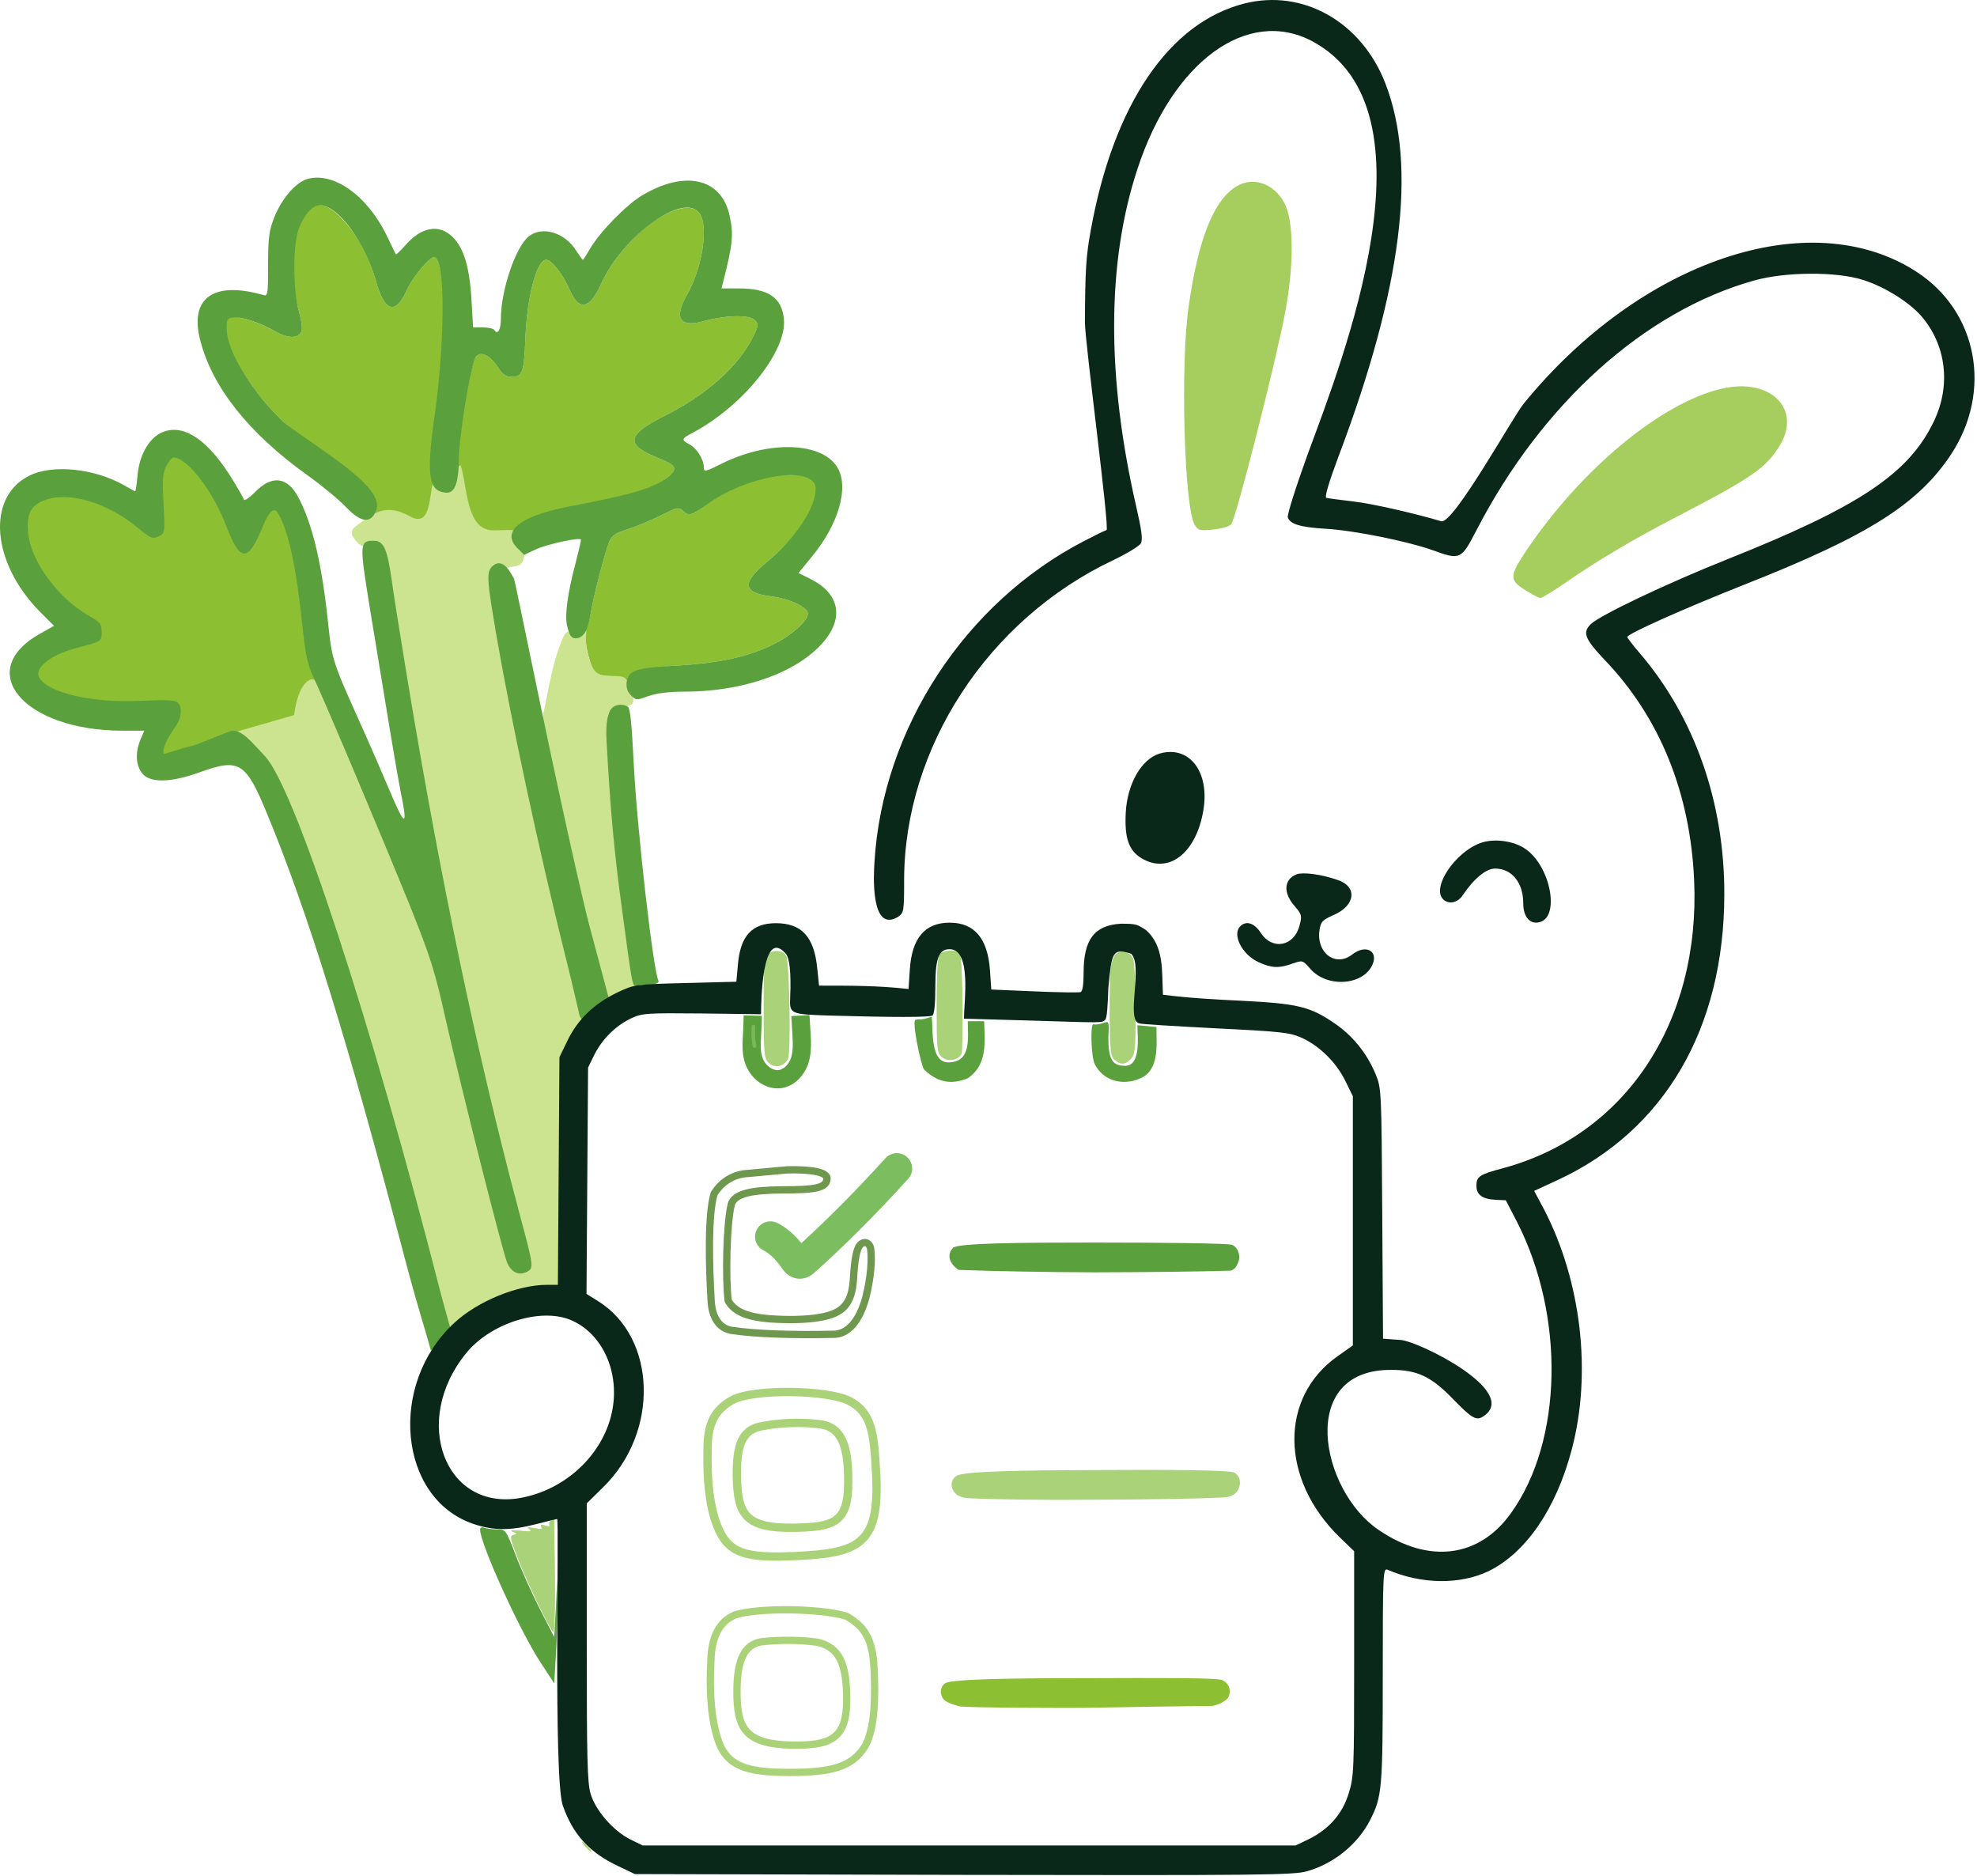
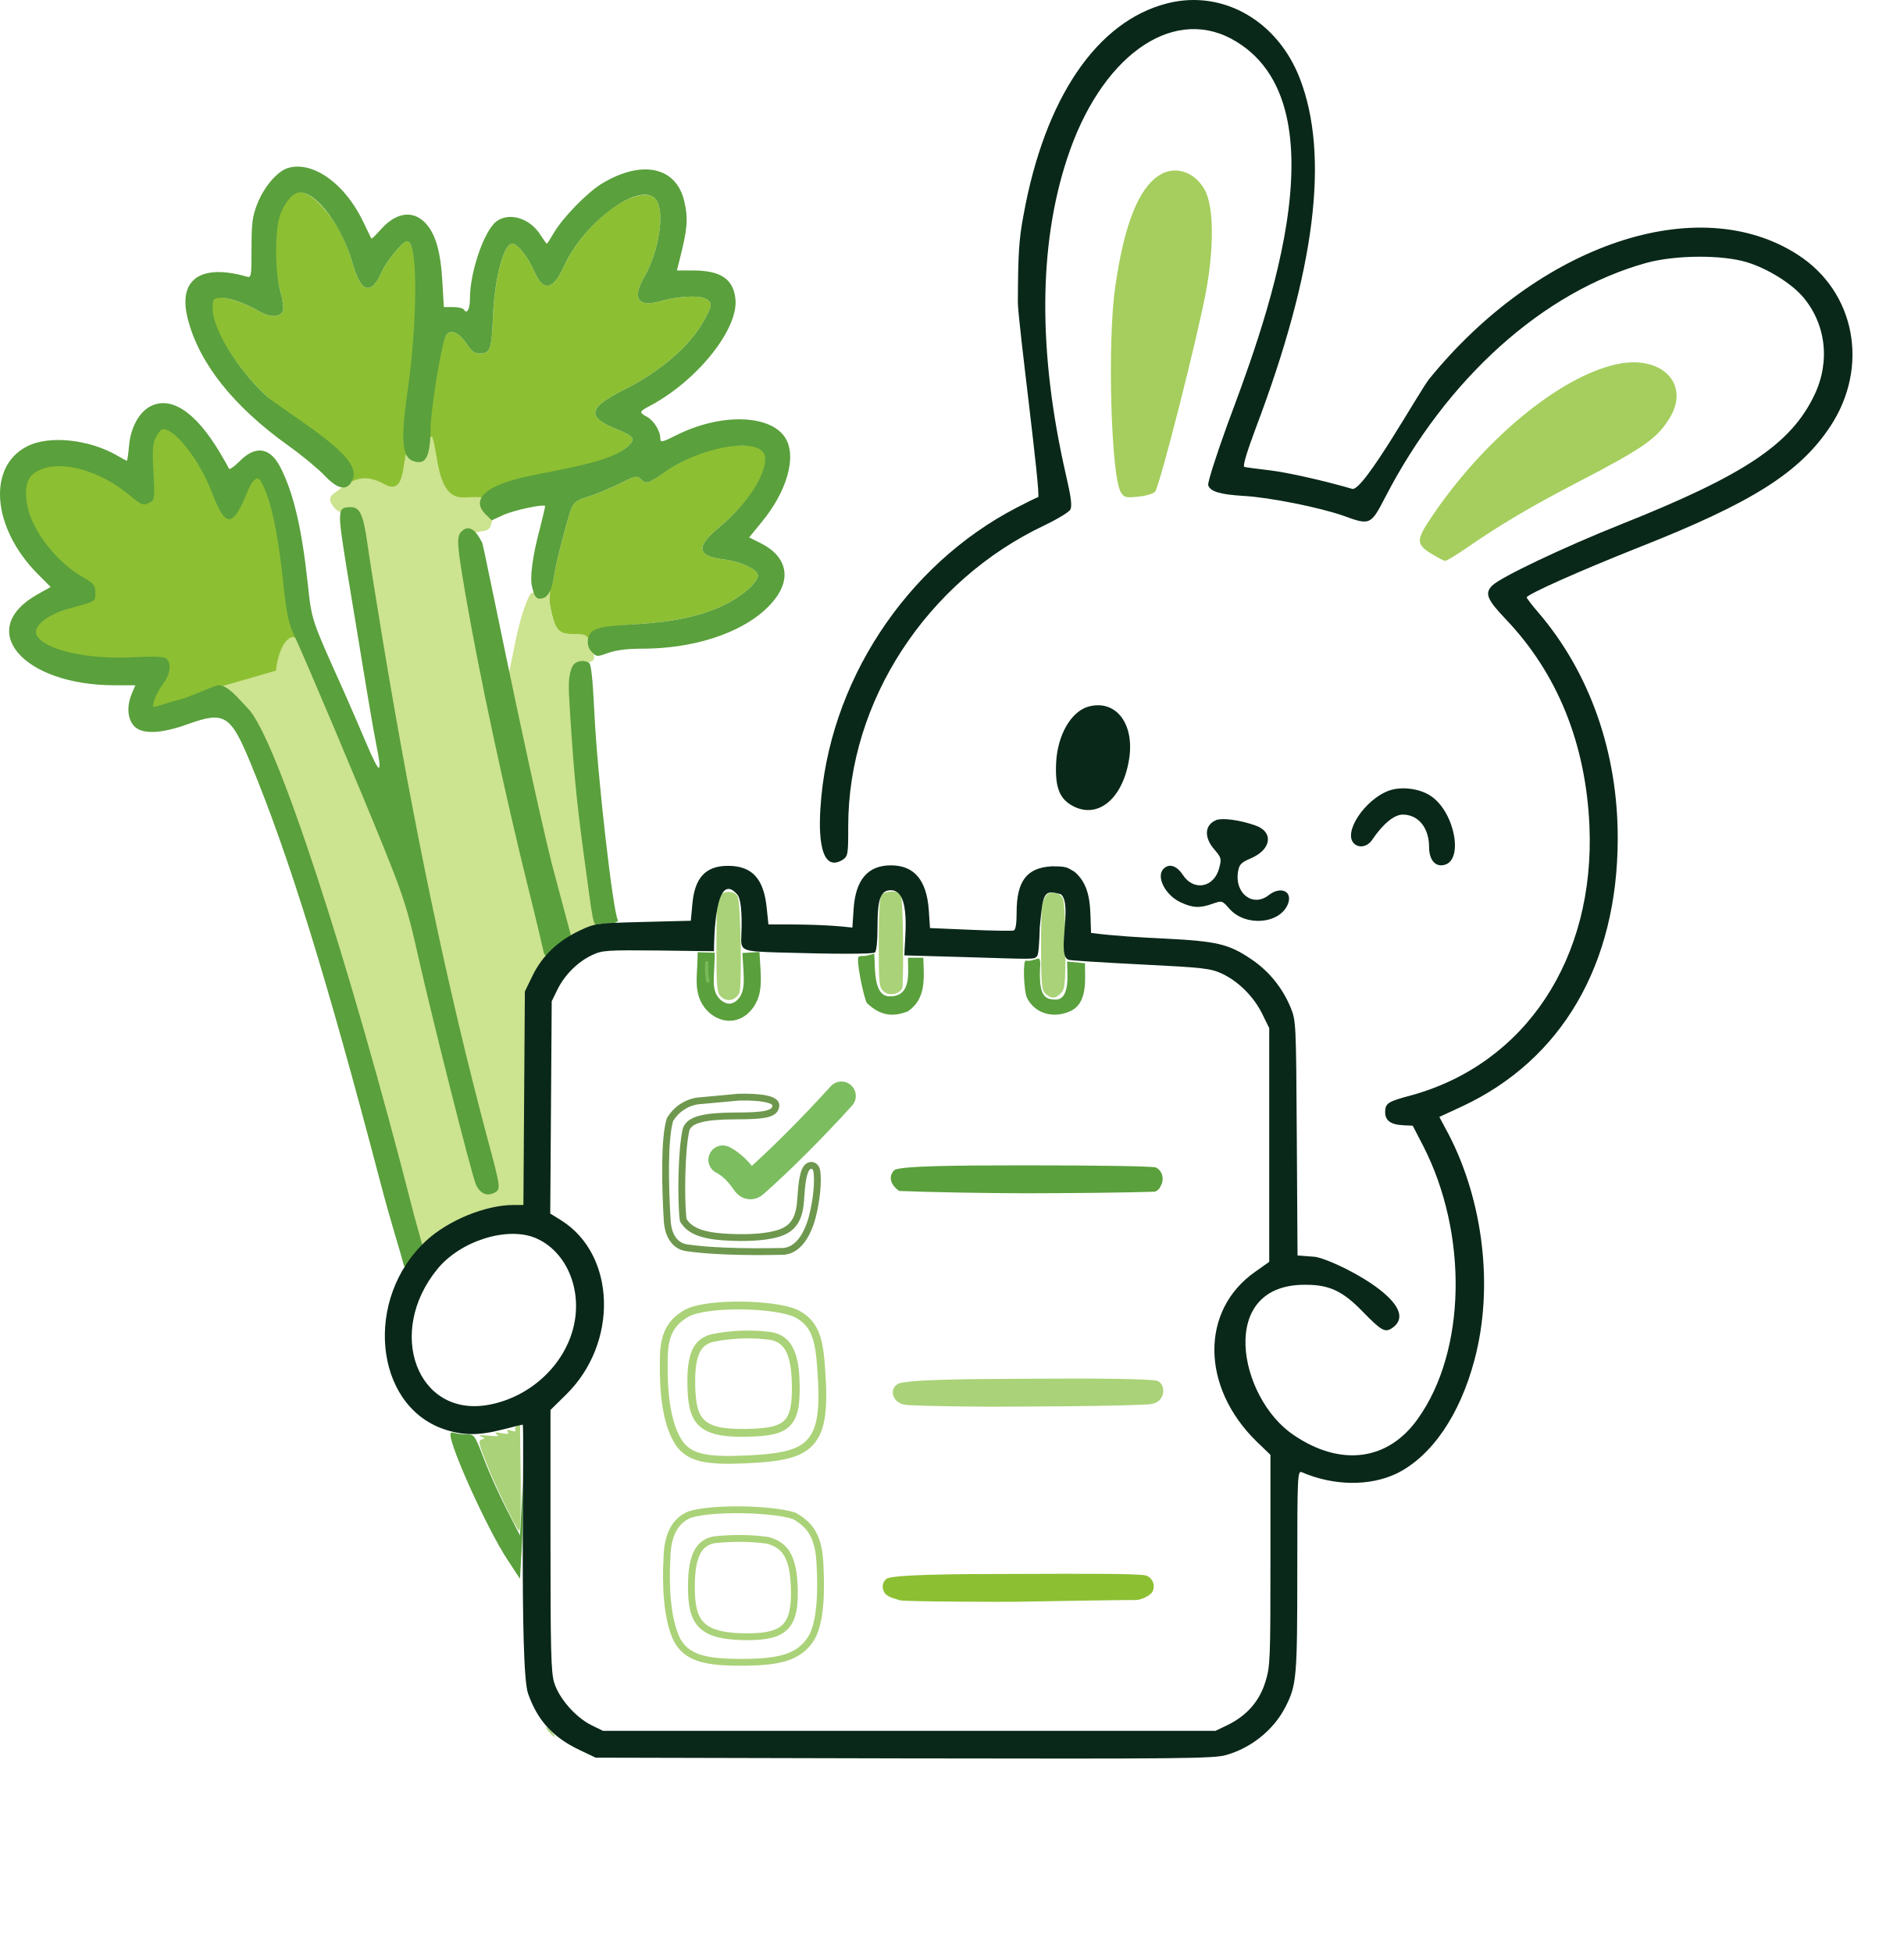
- <svg xmlns="http://www.w3.org/2000/svg" width="760" height="721" viewBox="0 0 760 721" fill="none">
+ <svg xmlns="http://www.w3.org/2000/svg" width="780" height="800" viewBox="0 0 780 800" fill="none">
  <path d="M118.063 80.853C112.363 86.853 111.163 105.953 114.863 119.553C115.863 122.853 116.263 126.353 115.963 127.253C114.863 130.053 110.963 130.253 106.363 127.653C100.063 124.053 92.263 121.453 89.063 121.853C80.463 122.853 92.663 146.853 108.963 162.153C111.263 164.353 117.963 169.553 123.863 173.853C141.063 186.353 144.163 189.553 144.063 194.453C144.063 198.153 144.263 198.453 146.863 198.653C148.363 198.753 151.563 199.553 153.863 200.453C162.663 203.653 162.463 203.753 165.863 194.053C168.063 187.453 168.163 186.353 166.963 184.053C164.863 180.053 165.263 170.953 168.263 153.853C171.663 134.353 171.363 107.153 168.563 100.853C167.663 98.853 167.263 98.853 166.763 98.853C165.063 98.853 158.363 106.953 156.463 111.353C152.063 121.253 147.863 120.053 144.463 107.853C142.263 100.053 138.763 92.853 134.463 87.553C127.563 78.753 122.063 76.553 118.063 80.853Z" fill="#8DBF33" />
  <path d="M255.863 82.353C246.463 87.053 235.763 98.653 230.963 109.353C226.663 118.853 222.663 119.653 219.063 111.553C216.463 105.453 212.063 99.853 209.963 99.853C206.363 99.853 202.663 113.653 201.963 129.953C201.463 143.153 200.863 144.853 196.563 144.853C194.463 144.853 193.163 143.953 191.263 140.953C188.263 136.553 185.063 134.953 183.063 136.953C180.463 139.653 174.063 180.053 176.063 180.853C176.463 181.053 177.563 183.153 177.563 185.753C177.563 191.053 179.863 199.353 182.163 202.353C183.963 204.753 196.963 206.253 198.663 204.253C200.563 201.853 209.363 198.953 220.563 196.853C237.863 193.653 251.363 188.553 257.363 182.853C260.563 179.853 259.863 178.753 252.563 175.853C240.263 170.853 240.963 167.153 255.463 159.853C271.663 151.753 284.163 140.553 289.663 129.153C291.663 124.953 291.663 124.553 290.163 123.053C288.063 120.853 278.863 121.153 270.463 123.453C261.363 126.053 258.963 122.253 263.963 113.553C269.963 103.253 272.463 87.053 268.963 82.053C266.863 79.053 262.263 79.153 255.863 82.353Z" fill="#8DBF33" />
  <path d="M69.063 173.853C57.023 175.156 55.86 191.667 60.063 202.224C56.86 200.167 33.762 185.853 24.063 190.853C-8.977 187.318 19.404 229.755 33.762 238.574C48.563 251.353 5.443 248.345 12.063 259.353C33.762 288.853 55.063 250.353 61.766 290.353C63.617 301.402 130.563 275.853 122.063 261.853C115.634 240.848 117.12 210.076 105.563 191.353C102.953 186.948 97.189 229.552 87.228 202.224C84.222 194.107 80.691 172.595 69.063 173.853Z" fill="#8DBF33" />
  <path d="M292.463 183.953C286.563 185.253 277.963 189.453 271.863 193.753C265.563 198.353 264.963 198.453 262.463 196.253C260.863 194.853 260.163 195.053 253.963 198.153C250.163 200.053 244.463 202.453 241.263 203.453C236.463 204.953 235.163 205.853 234.163 208.353C232.563 212.253 227.963 229.953 227.063 235.853C226.663 238.353 225.863 240.953 225.363 241.653C224.063 243.153 226.063 254.153 228.263 257.553C229.363 259.453 230.463 259.853 234.363 259.853C237.063 259.853 239.663 260.353 240.363 261.053C241.263 261.953 241.563 261.953 241.563 261.053C241.563 258.253 248.063 256.553 261.563 255.753C276.863 254.753 287.863 252.353 297.163 247.753C304.263 244.253 310.563 238.653 310.563 235.853C310.563 233.453 303.663 230.153 296.563 229.253C285.463 227.853 284.963 224.153 294.863 215.953C305.663 206.953 315.563 194.253 315.563 186.853C315.563 182.353 303.063 181.353 292.463 183.953Z" fill="#8DBF33" />
  <path d="M302.686 448.253C307.373 448.152 311.324 448.375 314.131 448.971C315.523 449.266 316.749 449.677 317.655 450.266C318.58 450.868 319.367 451.806 319.315 453.109C319.315 453.116 319.314 453.124 319.314 453.131C319.247 454.343 318.812 455.427 317.872 456.281C316.987 457.084 315.766 457.581 314.321 457.917C311.451 458.585 307.039 458.752 300.727 458.752L300.728 458.753C294.991 458.803 290.562 459.13 287.44 459.934C284.305 460.741 282.907 461.914 282.465 463.331C281.56 467.188 281.015 474.127 280.829 481.265C280.646 488.254 280.812 495.265 281.276 499.503C282.477 501.504 284.417 502.969 287.46 503.988C290.462 504.992 294.459 505.534 299.69 505.721L300.752 505.753L300.761 505.754C303.824 505.853 307.415 505.827 310.855 505.521C314.317 505.213 317.527 504.629 319.883 503.658L319.892 503.655C322.221 502.714 323.781 501.347 324.835 499.399C325.918 497.4 326.523 494.688 326.718 490.98L326.719 490.963C326.919 487.861 327.173 484.932 327.629 482.574C327.858 481.395 328.145 480.31 328.525 479.394C328.898 478.494 329.407 477.639 330.149 477.054L330.176 477.033C331.333 476.166 332.761 475.946 334.006 476.602C335.201 477.232 335.907 478.5 336.101 479.955C336.635 483.693 336.301 490.785 334.173 499.197C334.171 499.206 334.169 499.215 334.167 499.224C331.622 508.486 327.046 513.774 321.23 514.248C321.203 514.251 321.176 514.253 321.149 514.253C303.922 514.654 289.625 514.056 281.004 512.738L280.997 512.736C275.717 511.896 272.55 507.329 272.021 500.766C272.02 500.757 272.02 500.748 272.019 500.739C271.568 493.369 271.241 484.883 271.329 477.225C271.416 469.621 271.912 462.662 273.175 458.45L273.238 458.282C273.262 458.227 273.29 458.174 273.322 458.122C276.556 452.839 281.862 449.89 287.412 449.657L302.587 448.259L302.686 448.253ZM302.786 451.052L287.645 452.448C287.621 452.45 287.595 452.451 287.571 452.452C282.991 452.632 278.568 455.028 275.805 459.433C274.705 463.248 274.215 469.754 274.128 477.257C274.042 484.815 274.364 493.217 274.812 500.54L274.862 501.079C275.447 506.56 278.021 509.423 281.427 509.969C289.799 511.249 303.886 511.851 321.039 511.453C325.006 511.109 329.01 507.4 331.458 498.509C333.53 490.321 333.797 483.614 333.331 480.351C333.33 480.345 333.328 480.34 333.328 480.334C333.218 479.497 332.877 479.172 332.701 479.079C332.573 479.012 332.306 478.942 331.873 479.261C331.665 479.43 331.392 479.788 331.111 480.466C330.831 481.141 330.588 482.024 330.378 483.107C329.959 485.274 329.713 488.046 329.513 491.143C329.307 495.027 328.663 498.21 327.297 500.733C325.902 503.309 323.811 505.092 320.94 506.251L320.939 506.25C318.196 507.378 314.661 507.993 311.103 508.31C307.522 508.628 303.816 508.653 300.68 508.552C294.836 508.401 290.171 507.848 286.572 506.644C282.933 505.426 280.307 503.515 278.695 500.637C278.605 500.476 278.547 500.298 278.526 500.115C278.015 495.718 277.841 488.392 278.029 481.192C278.216 474.014 278.768 466.785 279.754 462.63L279.776 462.548C280.644 459.677 283.297 458.109 286.742 457.222C290.219 456.326 294.941 456.004 300.704 455.953H300.716C307.098 455.953 311.182 455.772 313.686 455.19C314.929 454.901 315.614 454.547 315.989 454.207C316.305 453.92 316.481 453.569 316.516 452.991C316.516 452.982 316.515 452.97 316.495 452.938C316.458 452.881 316.36 452.764 316.127 452.613C315.645 452.299 314.809 451.977 313.55 451.71C311.065 451.183 307.38 450.955 302.786 451.052Z" fill="#6E984E" />
  <path d="M474.963 71.853C466.463 77.253 460.563 92.253 456.963 117.653C453.663 140.053 455.263 195.253 459.263 201.753C460.663 203.953 461.263 204.053 466.363 203.553C469.363 203.253 472.563 202.353 473.263 201.553C475.063 199.753 490.663 138.353 494.163 119.453C497.463 101.453 497.363 84.953 493.763 78.053C489.663 70.353 481.463 67.653 474.963 71.853Z" fill="#A5CE5E" />
  <path d="M662.063 149.353C638.663 154.653 607.563 180.453 586.263 212.353C580.263 221.353 580.263 223.053 586.363 226.853C588.963 228.453 591.563 229.853 592.163 229.853C592.763 229.853 596.563 227.553 600.663 224.753C613.863 215.553 627.663 207.353 646.063 197.853C673.763 183.453 679.163 179.653 684.363 170.953C692.563 156.953 680.463 145.153 662.063 149.353Z" fill="#A5CE5E" />
  <path d="M142.063 209.853C139.87 210.697 137.463 209.477 135.563 206.014C134.892 204.79 135.379 203.295 136.505 202.471C143.354 197.461 147.918 193.04 157.763 198.553C164.746 202.313 164.914 193.433 165.972 187.817C166.03 187.509 166.024 187.188 166.113 186.887C166.957 184.04 177.063 178.853 177.063 178.853C179.693 186.043 178.875 203.853 189.563 203.853C195.263 203.853 199.163 202.953 199.763 205.853C200.032 207.333 200.979 209.535 201.571 210.82C201.88 211.49 201.956 212.247 201.761 212.959L201.122 215.302C200.787 216.531 199.713 217.413 198.452 217.594C194.761 218.124 187.609 219.685 188.563 223.753C201.944 280.846 214.737 338.929 228.204 392.916C228.43 393.823 228.219 394.785 227.632 395.513L227.568 395.593C219.943 405.071 216.255 409.654 216.063 454.353C215.984 472.695 215.419 487.078 215.175 492.507C215.113 493.886 214.111 495.036 212.755 495.295L191.563 499.353L175.542 509.623C173.826 510.723 171.536 509.831 171.022 507.858L170.618 506.307C156.853 453.477 141.138 393.164 129.063 359.353C122.644 334.17 107.252 301.009 103.21 294.506C103.106 294.338 102.994 294.202 102.857 294.06L90.563 281.353L113.063 274.853C113.063 274.853 114.234 262.846 119.563 261.153C128.288 258.382 158.693 347.612 164.063 361.853L184.563 442.853C184.563 442.853 192.063 479.353 201.063 488.853C204.845 492.846 197.063 462.853 197.063 462.853C183.063 403.353 167.063 330.653 153.563 246.353C148.34 213.622 147.967 210.672 146.308 209.005C145.794 208.488 145.043 208.171 144.338 208.358C143.423 208.6 143.786 209.227 142.063 209.853Z" fill="#CCE38F" />
  <path d="M216.463 245.035C214.336 249.759 212.412 256.494 210.487 266.345L208.563 275.895L214.032 301.326C219.299 326.054 229.124 368.072 232.163 378.626L233.682 383.853L237.733 382.044C239.962 381.039 244.259 379.655 244.563 379.353C244.563 379.353 243.177 372.794 242.063 364.853C238.113 337.411 235.302 318.56 234.087 297.853C233.074 278.855 233.063 276.353 234.087 273.884C236.113 270.869 244.311 272.888 243.405 268.853C243.064 267.332 243.382 266.696 242.563 264.853C240.563 260.353 240.728 259.853 235.563 259.853C229.486 259.853 227.503 258.907 225.579 249.558C224.667 245.236 225.974 241.451 225.063 241.853C224.253 242.054 220.818 243.929 219.704 243.326C218.084 242.421 217.577 242.723 216.463 245.035Z" fill="#CCE38F" />
  <path d="M295.063 366.853C293.71 368.198 293.563 372.086 293.563 387.911C293.563 405.287 293.771 406.942 295.54 408.597C297.933 410.769 301.367 410.045 302.928 407.045C304.072 404.977 303.552 370.741 302.303 367.535C301.471 365.363 297.248 364.681 295.063 366.853Z" fill="#AAD278" />
  <path d="M428.263 367.659C427.059 370.361 426.563 369.979 426.563 387.839C426.563 405.699 427.063 406.204 428.763 407.616C430.463 409.029 432.163 409.634 434.563 407.213C436.363 405.396 436.563 403.883 436.563 388.142C436.563 378.758 436.163 369.879 435.563 368.466C434.363 365.338 429.467 364.956 428.263 367.659Z" fill="#AAD278" />
  <path d="M290.498 534.157C294.563 533.621 299.252 533.395 303.92 533.448C308.588 533.5 313.271 533.83 317.327 534.42C321.086 534.966 324.446 535.752 326.752 536.82L327.2 537.037L327.204 537.038C331.895 539.452 334.514 542.927 336.016 547.486C337.477 551.92 337.89 557.42 338.265 563.908C338.565 568.138 338.7 572.644 338.41 576.822C338.121 580.973 337.407 584.939 335.922 588.008L335.92 588.012C333.705 592.56 330.333 595.334 325.353 597.03C320.49 598.687 314.049 599.332 305.616 599.727L305.608 599.727C297.917 600.045 292.047 599.982 287.5 598.983C282.855 597.963 279.519 595.95 276.99 592.404C276.983 592.394 276.976 592.384 276.97 592.374C274.087 588.131 272.396 582.415 271.446 576.321C270.492 570.2 270.263 563.553 270.399 557.339C270.371 552.024 271.101 547.9 272.789 544.577C274.499 541.212 277.11 538.825 280.538 536.851L280.558 536.839C282.897 535.537 286.486 534.685 290.498 534.157ZM303.884 536.647C299.33 536.596 294.797 536.817 290.915 537.328C286.995 537.845 283.92 538.635 282.134 539.623L282.135 539.624C279.089 541.378 276.999 543.357 275.642 546.027C274.269 548.73 273.567 552.298 273.598 557.365C273.598 557.38 273.598 557.394 273.598 557.409C273.464 563.512 273.692 569.957 274.607 575.828C275.525 581.716 277.113 586.885 279.603 590.558C281.598 593.351 284.191 594.98 288.187 595.858C292.285 596.758 297.775 596.849 305.467 596.531L307.023 596.453C314.663 596.051 320.212 595.401 324.321 594.001C328.586 592.548 331.243 590.308 333.043 586.611C334.264 584.083 334.94 580.596 335.217 576.6C335.493 572.629 335.368 568.288 335.074 564.134C335.074 564.127 335.073 564.12 335.072 564.113C334.691 557.53 334.285 552.458 332.977 548.488C331.709 544.64 329.607 541.874 325.74 539.884C323.921 538.957 320.802 538.158 316.867 537.586C312.975 537.021 308.436 536.698 303.884 536.647ZM291.665 546.805C299.196 545.209 307.972 544.904 315.483 545.871L315.924 545.934C318.109 546.277 319.991 547.045 321.567 548.264C323.244 549.563 324.487 551.307 325.394 553.399C327.181 557.521 327.735 563.167 327.672 570.009C327.635 577.629 326.319 582.606 322.369 585.484C320.447 586.884 318.044 587.675 315.219 588.143C312.395 588.611 309.024 588.776 305.086 588.838L305.082 588.838C295.755 588.963 289.753 587.688 286.16 584.042C282.578 580.406 281.814 574.825 281.666 567.721L281.666 567.719C281.538 561.161 282.148 556.4 283.746 553.037C285.415 549.528 288.094 547.672 291.619 546.816L291.665 546.805ZM315.074 549.044C307.921 548.123 299.521 548.416 292.359 549.929C289.642 550.593 287.832 551.897 286.637 554.411C285.369 557.077 284.739 561.215 284.865 567.656C285.015 574.849 285.85 579.167 288.439 581.796C291.018 584.412 295.764 585.763 305.04 585.638C308.951 585.577 312.12 585.414 314.696 584.987C317.27 584.56 319.126 583.888 320.485 582.898C323.096 580.995 324.436 577.475 324.472 569.987L324.472 569.98C324.534 563.209 323.962 558.14 322.458 554.672C321.719 552.968 320.775 551.699 319.608 550.795C318.517 549.951 317.156 549.366 315.425 549.095L315.074 549.044Z" fill="#AAD278" />
  <path d="M211.763 584.553C211.163 584.753 210.863 585.453 211.163 586.053C211.563 586.653 210.963 586.853 209.563 586.353C207.963 585.853 207.563 585.953 208.063 586.853C208.663 587.753 207.963 587.853 205.463 587.353C202.863 586.853 202.363 586.953 203.563 587.853C204.663 588.653 203.863 588.753 200.063 588.353C196.763 588.053 195.763 588.153 197.063 588.753C198.763 589.453 198.863 589.653 197.363 589.953C195.863 590.353 196.063 591.453 199.163 599.253C202.563 608.153 210.963 625.553 212.663 627.353C213.263 627.953 213.463 619.653 213.363 606.053C213.163 593.853 213.063 583.853 213.063 583.953C213.063 583.953 212.463 584.253 211.763 584.553Z" fill="#AAD278" />
  <path d="M304.017 617.378C312.269 617.499 320.678 618.323 325.485 619.804L325.939 619.95L326.068 620C326.11 620.018 326.151 620.039 326.191 620.062C329.845 622.15 332.569 624.569 334.415 627.988C336.245 631.376 337.14 635.615 337.395 641.214C337.646 646.235 337.773 652.053 337.329 657.516C336.887 662.943 335.869 668.197 333.711 671.972C333.702 671.988 333.693 672.005 333.683 672.02C331.002 676.31 327.479 679.012 322.553 680.61C317.706 682.182 311.519 682.678 303.496 682.678C295.97 682.678 290.279 682.181 285.928 680.731C281.492 679.252 278.459 676.785 276.281 672.972C276.268 672.95 276.255 672.927 276.244 672.904C273.878 668.173 272.658 661.969 272.089 655.781C271.521 649.588 271.596 643.286 271.896 638.247C272.102 628.985 275.222 622.292 281.957 619.486L282.053 619.45C286.798 617.868 295.509 617.252 304.017 617.378ZM303.975 620.177C295.516 620.053 287.258 620.683 282.989 622.089C277.753 624.295 274.889 629.596 274.696 638.309C274.695 638.327 274.695 638.344 274.694 638.362C274.397 643.313 274.323 649.49 274.877 655.525C275.432 661.569 276.607 667.348 278.73 671.614C280.549 674.783 283.013 676.808 286.814 678.075C290.713 679.374 296.022 679.878 303.496 679.878C311.472 679.878 317.286 679.374 321.689 677.946C326.005 676.546 328.978 674.254 331.295 670.556C333.128 667.332 334.106 662.598 334.539 657.29C334.969 652.005 334.847 646.326 334.598 641.348L334.597 641.341C334.352 635.941 333.497 632.18 331.952 629.318C330.441 626.521 328.201 624.456 324.92 622.563C320.601 621.162 312.37 620.301 303.975 620.177ZM281.896 650.278C281.896 643.706 282.697 638.938 284.4 635.615C286.157 632.185 288.83 630.383 292.221 629.705C292.259 629.697 292.299 629.692 292.337 629.687C298.998 628.926 306.552 628.876 313.346 629.713L314.694 629.892L314.835 629.92C319.172 631.004 322.29 633.235 324.249 637.152C326.149 640.954 326.896 646.226 326.896 653.278C326.896 660.891 325.387 665.942 321.39 668.892C317.525 671.745 311.685 672.327 303.969 672.177H303.956C295.136 671.925 289.44 670.294 286.043 666.528C282.667 662.784 281.896 657.281 281.896 650.278ZM284.696 650.278C284.696 657.275 285.525 661.772 288.123 664.653C290.702 667.512 295.356 669.131 304.036 669.379C311.813 669.528 316.719 668.86 319.727 666.639C322.605 664.515 324.096 660.665 324.096 653.278C324.096 646.33 323.343 641.602 321.744 638.404C320.211 635.339 317.846 633.573 314.218 632.653C307.392 631.686 299.577 631.684 292.725 632.461C290.139 632.988 288.227 634.286 286.892 636.891C285.495 639.618 284.696 643.85 284.696 650.278Z" fill="#AAD278" />
  <path d="M225.063 709.853C226.063 710.953 227.063 711.853 227.363 711.853C227.663 711.853 227.063 710.953 226.063 709.853C225.063 708.753 224.063 707.853 223.763 707.853C223.463 707.853 224.063 708.753 225.063 709.853Z" fill="#AAD278" />
  <path d="M117.963 68.853C113.563 70.253 108.263 76.453 105.463 83.453C103.463 88.553 103.063 91.153 103.063 101.653C103.063 113.453 102.963 113.953 101.063 113.353C82.063 107.953 72.763 114.553 76.963 130.753C81.563 148.853 95.663 166.553 118.163 182.653C123.663 186.553 130.263 192.053 132.963 194.853C138.063 200.253 141.663 201.253 143.863 197.753C146.763 193.153 144.563 187.753 128.063 175.853C121.663 171.153 111.263 164.353 108.963 162.153C97.263 151.153 87.463 135.353 87.163 126.953C87.063 122.653 87.263 122.353 89.863 122.053C93.063 121.653 100.063 124.053 106.363 127.653C110.963 130.253 114.863 130.053 115.963 127.253C116.263 126.353 115.863 122.853 114.863 119.553C112.563 111.053 112.563 93.953 114.863 87.853C116.963 82.453 120.163 78.853 122.963 78.853C129.863 78.853 140.263 92.953 144.463 107.853C147.863 120.053 152.063 121.253 156.463 111.353C158.363 106.953 165.063 98.853 166.763 98.853C171.863 98.853 170.563 135.853 167.063 159.853C163.563 183.853 165.263 188.653 171.063 189.353C174.963 189.853 176.463 185.853 176.463 173.753C177.663 159.653 181.463 138.653 183.063 136.953C185.063 134.953 188.263 136.553 191.263 140.953C193.163 143.953 194.463 144.853 196.563 144.853C200.863 144.853 201.463 143.153 201.963 129.953C202.663 113.653 206.363 99.853 209.963 99.853C212.063 99.853 216.463 105.453 219.063 111.553C222.663 119.653 226.663 118.853 230.963 109.353C239.463 90.453 263.063 73.553 268.963 82.053C272.463 87.053 269.963 103.253 263.963 113.553C258.963 122.253 261.363 126.053 270.463 123.453C278.863 121.153 288.063 120.853 290.163 123.053C291.663 124.553 291.663 124.953 289.663 129.153C284.163 140.553 271.663 151.753 255.463 159.853C240.963 167.153 240.263 170.853 252.563 175.853C259.863 178.753 260.563 179.853 257.363 182.853C251.263 188.553 236.663 191.153 217.963 194.853C197.463 198.953 193.463 205.153 198.763 210.553L201.463 213.253L206.263 211.053C210.363 209.153 222.463 206.553 223.363 207.353C223.463 207.453 222.463 211.753 221.163 216.853C218.263 227.553 217.063 236.653 217.963 240.253C218.463 242.253 218.963 245.353 221.163 245.353C224.763 245.353 226.163 241.453 227.063 235.853C227.963 229.953 232.563 212.253 234.163 208.353C235.163 205.853 236.463 204.953 241.263 203.453C244.463 202.453 250.163 200.053 253.963 198.153C260.163 195.053 260.863 194.853 262.463 196.253C264.963 198.553 265.463 198.353 272.463 193.453C288.463 182.153 313.563 178.753 313.563 187.853C313.563 195.253 305.763 206.953 294.863 215.953C284.963 224.153 285.463 227.853 296.563 229.253C303.663 230.153 310.563 233.453 310.563 235.853C310.563 238.653 304.263 244.253 297.163 247.753C287.863 252.353 276.863 254.753 261.563 255.753C246.563 256.653 242.163 257.053 241.063 261.353C240.563 263.253 240.863 265.653 242.463 267.153C244.463 269.253 244.663 269.253 249.263 267.553C252.463 266.453 257.063 265.853 263.063 265.853C287.863 265.853 309.863 257.153 318.663 243.953C324.063 235.653 321.563 227.653 311.963 222.753L306.963 220.253L311.863 214.253C322.363 201.653 326.463 187.453 321.963 179.753C316.163 169.853 295.563 169.153 277.363 178.253C271.163 181.353 270.563 181.453 270.563 179.653C270.563 176.653 267.963 172.453 265.163 170.853C261.763 169.053 261.863 168.653 266.263 166.353C285.563 156.153 302.463 135.053 301.363 122.753C300.563 114.353 295.363 110.853 283.963 110.853H277.363L278.063 108.053C281.663 94.053 282.063 90.053 280.463 82.853C277.363 68.453 263.263 65.253 246.763 75.153C240.763 78.753 230.663 89.053 226.863 95.553C225.463 97.953 224.263 99.853 224.063 99.853C223.863 99.853 222.763 98.253 221.563 96.453C217.263 89.353 208.463 86.753 203.263 90.853C198.263 94.853 192.563 111.553 192.563 122.253C192.563 126.653 191.363 128.953 190.063 126.853C189.763 126.353 187.763 125.853 185.663 125.853H181.863L181.263 115.553C180.563 102.853 178.363 95.453 174.063 91.153C168.863 85.953 161.963 87.153 155.763 94.353C153.963 96.353 152.363 97.953 152.163 97.753C152.063 97.553 150.463 94.353 148.663 90.553C141.163 75.053 128.063 65.853 117.963 68.853Z" fill="#5AA03C" />
  <path d="M61.563 166.553C56.963 168.953 53.463 175.353 52.863 182.853C52.563 186.153 52.163 188.853 51.963 188.853C51.863 188.853 50.163 187.953 48.263 186.853C36.763 180.053 20.063 178.253 11.063 182.953C-5.237 191.253 -3.237 216.153 15.163 234.953L20.763 240.553L15.263 243.653C-10.237 258.053 9.363 280.853 47.063 280.853H55.463L53.963 284.353C51.963 289.253 52.163 294.153 54.663 297.253C57.663 301.053 65.663 300.853 76.763 296.853C91.963 291.353 94.463 292.853 102.663 312.753C118.563 351.253 133.763 400.453 155.663 483.853C160.663 502.853 163.202 510.042 165.563 518.853C165.697 519.353 166.425 518.496 166.563 518.353C168.183 516.671 170.063 513.353 170.063 513.353L173.063 510.353L169.563 497.653C142.763 392.653 113.163 302.353 101.763 290.553C97.363 285.953 93.463 280.853 89.563 280.853C88.063 280.853 80.263 284.553 74.363 286.553C68.563 287.853 63.363 290.053 62.963 289.653C62.063 288.653 64.163 283.853 67.163 279.753C69.863 276.053 70.263 271.653 68.163 269.953C67.163 269.053 63.163 268.953 54.363 269.353C35.963 270.353 18.663 266.453 15.163 260.553C12.963 257.053 19.163 251.853 28.463 249.353C39.463 246.353 39.063 246.653 39.063 242.853C39.063 239.853 38.563 239.153 33.463 236.253C22.063 229.553 11.963 215.653 10.863 205.253C10.063 197.753 11.663 194.353 17.163 192.253C26.363 188.753 41.263 193.153 52.963 202.853C58.163 207.153 58.763 207.353 61.563 205.853C63.363 204.853 63.463 203.953 62.863 193.553C62.363 184.153 62.563 181.753 63.963 179.053C64.863 177.353 66.063 175.853 66.763 175.853C71.863 175.853 81.663 188.453 86.763 201.653C92.363 216.353 95.263 216.453 101.163 202.053C103.263 196.753 105.363 194.853 106.663 196.953C110.663 203.153 113.763 217.153 116.063 238.853C117.463 251.853 118.163 255.353 120.663 260.653C125.263 270.453 147.263 322.653 157.463 347.853C165.563 368.053 167.063 372.753 171.563 392.853C177.763 420.153 193.063 480.653 194.963 485.353C196.563 489.053 199.463 490.453 202.563 488.853C205.263 487.353 205.263 487.153 199.563 465.953C183.363 405.153 169.463 338.753 156.663 261.353C153.963 244.853 151.163 227.553 150.563 222.853C148.863 210.953 147.463 207.853 143.763 207.853C138.163 207.853 138.163 208.753 142.063 233.053C149.463 278.253 152.663 297.553 154.063 304.553C156.863 318.253 155.763 318.053 149.763 303.853C147.563 298.653 143.463 289.153 140.663 282.853C127.463 253.453 127.763 254.553 126.063 238.853C123.663 216.553 120.263 202.053 114.963 191.653C110.763 183.353 104.763 182.353 98.263 188.953C95.963 191.253 93.963 192.653 93.763 192.053C93.663 191.553 91.863 188.453 89.963 185.253C80.063 168.753 70.063 162.153 61.563 166.553Z" fill="#5AA03C" />
  <path d="M189.063 217.853C186.863 220.053 187.406 224.066 190.806 244.066C196.506 277.166 207.106 326.366 216.806 365.366C220.106 378.466 222.563 389.353 222.563 389.353C222.563 389.353 223.027 392.765 225.063 391.853C227.686 390.678 234.063 383.853 234.063 383.853L226.063 353.853C214.663 307.053 198.063 222.853 197.563 222.353C197.063 221.853 193.663 213.253 189.063 217.853Z" fill="#5AA03C" />
  <path d="M235.863 271.653C233.663 273.053 232.763 277.353 233.163 284.853C234.663 311.553 236.063 327.353 239.163 349.853C243.063 378.653 242.963 379.653 245.063 378.853C245.863 378.553 248.163 378.453 250.063 378.453C252.063 378.453 253.463 377.553 253.163 377.053C251.163 373.753 244.763 317.753 243.563 292.453C242.863 278.353 242.263 272.253 241.363 271.653C239.763 270.653 237.463 270.653 235.863 271.653Z" fill="#5AA03C" />
  <path d="M311.392 393.65C311.601 397.248 312.119 402.312 311.339 406.444L311.34 406.445C310.108 413.134 304.756 418.827 298.099 418.324C298.092 418.323 298.084 418.323 298.077 418.322C292.418 417.857 287.167 413.229 285.857 406.526L285.855 406.527C285.423 404.458 285.413 402.116 285.485 399.998C285.522 398.913 285.585 397.81 285.643 396.766C285.702 395.706 285.756 394.705 285.783 393.755L285.881 390.256L292.879 390.454L292.78 393.952C292.75 395.012 292.691 396.104 292.632 397.154C292.573 398.22 292.515 399.243 292.481 400.237C292.42 402.021 292.449 403.49 292.624 404.628L292.708 405.095L292.718 405.152C293.469 409.063 296.364 411.149 298.633 411.343C300.603 411.487 303.646 409.57 304.456 405.176C304.457 405.17 304.458 405.164 304.46 405.158C305.036 402.119 304.649 398.279 304.404 394.056L304.201 390.562L311.189 390.156L311.392 393.65Z" fill="#5AA03C" />
  <path d="M289.617 393.874C290.004 393.886 290.307 394.209 290.294 394.596C290.179 398.204 290.297 400.002 290.741 401.893C290.829 402.27 290.595 402.646 290.219 402.734C289.843 402.823 289.465 402.589 289.377 402.213C288.892 400.144 288.778 398.202 288.895 394.551C288.907 394.164 289.231 393.862 289.617 393.874Z" fill="#78B957" />
  <path d="M420.397 393.704C422.594 394.148 425.21 392.55 425.733 392.905C426.254 393.259 426.255 395.021 426.255 395.036C425.418 407.91 427.855 409.661 432.563 409.661C438.752 409.661 437.24 398.319 437.24 394.059L444.563 394.769C444.563 401.473 445.797 411.261 438.391 414.48C431.382 417.588 423.954 415.279 420.816 408.975C419.456 406.134 419.038 393.086 420.397 393.704Z" fill="#5AA03C" />
  <path d="M361.349 366.401C360.491 367.196 360.063 373.055 360.063 386.065C360.063 403.346 360.17 404.736 362.206 406.425C364.777 408.609 369.599 407.12 369.813 404.24C370.349 394.507 369.994 367.494 369.03 366.401C367.637 364.812 363.396 365.209 361.349 366.401Z" fill="#AAD278" />
  <path d="M355.218 391.636C353.559 392.027 353.338 391.538 351.901 392.027C350.463 392.516 354.002 409.33 355.218 411.091C360.74 416.391 366.017 416.873 372.041 414.464C379.664 409.2 378.576 400.695 378.327 392.516H372.041C372.041 398.983 373.518 408.353 364.563 408.353C357.576 408.353 358.717 395.987 358.203 390.853L355.218 391.636Z" fill="#5AA03C" />
  <path d="M340.391 445.186C342.58 442.772 346.311 442.59 348.725 444.778C351.139 446.966 351.323 450.698 349.135 453.112C336.417 467.142 323.563 479.9 312.972 489.268L312.97 489.266C311.613 490.488 309.212 491.969 306.1 491.385C303.234 490.848 301.504 488.853 300.588 487.472C297.9 483.578 295.408 481.569 293.524 480.627C290.61 479.169 289.428 475.625 290.886 472.711C292.343 469.796 295.887 468.615 298.802 470.072C302.054 471.698 305.172 474.283 308.07 477.81C317.703 469.061 329.075 457.671 340.391 445.186Z" fill="#7CBD60" />
  <path d="M366.407 479.603C364.707 481.303 364.507 483.503 365.907 485.603C366.607 486.603 367.407 487.403 368.507 488.103C380.807 488.603 402.807 489.003 420.807 489.053C439.307 489.003 461.107 488.803 473.107 488.403C474.507 488.003 475.307 486.903 475.707 485.803C477.107 483.403 476.307 479.803 473.707 478.503C472.507 477.903 448.307 477.603 420.107 477.603C392.107 477.603 368.407 477.803 366.407 479.603Z" fill="#5AA03C" />
  <path d="M184.563 587.953C184.563 593.353 199.863 626.953 207.763 638.953L213.063 647.053L213.663 636.653C214.063 631.053 214.263 622.053 214.263 616.853L214.163 607.353L213.663 618.353L213.063 629.253L207.463 618.353C204.363 612.253 200.163 602.953 198.163 597.553C194.463 587.953 194.363 587.853 191.063 587.853C189.263 587.853 187.063 587.553 186.163 587.253C185.163 586.853 184.563 587.153 184.563 587.953Z" fill="#5AA03C" />
  <path d="M478.363 1.353C449.463 8.653 428.063 40.153 419.363 88.253C417.463 98.353 417.163 104.153 417.063 123.853C417.063 131.511 426.662 203.281 425.363 203.753C424.663 203.953 420.763 205.853 416.763 207.953C371.063 231.553 339.263 280.053 336.163 331.353C335.871 335.699 334.49 358.76 345.163 352.453C347.463 350.853 347.563 350.453 347.563 338.453C347.563 287.453 379.763 238.053 428.063 215.253C433.263 212.753 438.063 209.853 438.563 208.853C439.363 207.353 438.863 203.653 436.663 194.153C425.363 144.653 425.463 100.653 437.263 64.953C450.763 23.653 479.563 2.653 504.463 15.853C553.915 42.334 516.079 138.361 502.863 174.153C498.163 187.153 494.763 197.853 495.063 198.853C495.863 201.453 499.863 202.653 509.663 203.253C520.363 203.853 541.063 208.053 550.363 211.353C561.363 215.353 561.663 215.253 567.563 203.853C592.763 155.053 632.363 119.453 674.563 107.753C686.563 104.453 705.863 104.353 716.063 107.553C724.363 110.153 733.663 115.953 738.463 121.353C748.163 132.453 750.063 148.053 743.463 161.853C733.863 182.053 714.763 194.753 664.063 214.953C640.963 224.153 614.863 236.553 611.463 239.953C608.263 243.153 609.263 245.653 616.963 253.753C638.163 275.953 649.763 304.753 651.263 338.353C653.663 392.853 624.963 436.153 578.063 448.953C568.663 451.453 567.563 452.153 567.563 455.853C567.563 461.735 574.56 461.06 578.863 461.353L583.163 469.653C601.663 505.853 600.763 553.753 580.963 581.453C568.763 598.753 549.263 601.253 529.963 588.053C507.489 572.868 498.426 526.106 535.063 526.553C544.763 526.553 550.263 529.153 558.463 537.653C566.063 545.453 567.563 546.253 570.463 544.253C584.175 534.696 545.346 515.536 538.463 515.053L531.663 514.553L531.363 466.453C531.063 418.753 531.063 418.353 528.763 412.753C525.363 404.653 519.863 397.953 512.763 393.153C503.463 386.853 498.763 385.753 477.063 384.653C467.031 384.171 457.026 383.621 447.063 382.353C446.571 373.494 447.704 363.624 440.363 357.353C437.063 355.353 437.063 355.053 430.863 355.053C420.663 355.653 416.563 361.153 416.563 373.853C416.563 378.653 416.163 381.053 415.363 381.353C414.663 381.553 406.663 381.453 397.563 381.053L381.063 380.353L380.563 372.853C379.663 360.653 374.563 354.653 365.063 354.653C355.563 354.653 350.563 360.553 349.763 372.553L349.263 380.153C337.822 378.818 326.368 378.853 314.863 378.853L314.163 372.153C312.963 360.053 308.163 354.853 298.263 354.853C289.063 354.853 284.563 359.753 283.663 370.853L283.063 377.353L263.563 377.853C244.263 378.353 243.963 378.353 237.363 381.453C228.463 385.753 222.263 391.653 218.263 399.753L215.063 406.353L214.463 493.853H210.363C198.963 493.853 183.563 500.153 174.563 508.553C149.163 532.053 153.163 575.653 181.663 585.653C189.563 588.353 195.863 588.453 206.063 585.853C210.363 584.753 213.963 583.853 214.163 583.853C215.035 583.853 212.661 683.531 216.363 694.053C220.263 705.153 226.563 712.053 237.563 717.253L244.063 720.353L370.463 720.653C483.863 720.853 497.563 720.753 502.463 719.253C512.763 716.353 521.963 708.853 526.663 699.653C531.263 690.653 531.563 687.753 531.563 643.953C531.563 604.953 531.663 602.653 533.363 603.353C546.563 609.053 561.363 609.153 572.363 603.853C586.663 596.753 598.163 579.953 604.163 557.353C612.093 527.667 607.752 492.35 593.663 465.053L589.763 457.753L599.063 453.453C639.963 434.353 662.763 395.253 662.863 343.853C662.963 308.453 651.463 275.653 630.263 250.953C627.663 247.953 625.563 245.153 625.563 244.853C625.563 243.653 646.763 234.153 671.463 224.353C718.063 205.953 737.363 193.753 749.963 174.753C766.063 150.353 760.263 119.553 736.563 104.353C695.763 78.053 630.563 100.053 585.663 155.253C581.726 160.048 558.623 201.694 554.063 200.353C542.763 197.053 527.763 193.653 520.263 192.753C515.163 192.153 510.563 191.553 509.863 191.353C509.163 191.053 510.763 185.553 514.663 175.153C538.963 110.853 544.863 63.753 532.563 32.053C523.363 8.353 500.863 -4.347 478.363 1.353ZM301.963 366.453C303.563 367.953 304.163 374.053 303.763 383.353C303.463 389.753 303.763 389.853 318.663 390.353C342.663 391.053 357.463 391.053 358.463 390.353C359.163 389.953 359.563 385.653 359.563 379.553C359.563 368.253 360.863 364.853 365.063 364.853C373.621 364.853 370.563 385.308 370.563 391.553L395.363 392.253C424.563 393.153 423.563 393.253 424.863 391.953C425.563 391.553 425.863 386.153 426.063 379.853C427.363 366.053 427.563 364.353 434.763 366.553C439.601 370.787 432.739 391.816 437.863 393.353C438.463 393.653 451.763 394.453 467.263 395.253C493.363 396.553 495.863 396.853 500.763 399.053C507.463 402.253 513.763 408.453 517.263 415.653L520.063 421.353V517.153L514.263 521.253C491.763 537.053 492.063 568.553 514.963 590.853L520.563 596.253V639.453C520.563 680.353 520.463 683.053 518.463 689.353C516.063 697.153 510.963 703.053 503.063 706.953L498.063 709.353H247.063L242.363 707.053C235.863 703.853 228.963 695.953 227.063 689.553C225.763 685.353 225.563 675.853 225.563 631.153V577.853L231.963 571.553C253.463 550.453 252.463 514.253 229.963 500.153L225.463 497.353L226.063 410.353L228.463 405.453C231.463 399.453 236.663 394.253 242.563 391.453C246.763 389.453 248.463 389.353 269.863 389.553L292.563 389.853C292.563 385.105 292.947 356.311 301.963 366.453ZM219.363 507.353C231.763 512.553 238.563 527.853 235.163 543.153C231.563 559.353 217.263 572.653 200.163 575.753C171.063 581.053 157.863 546.153 179.263 520.053C188.663 508.553 207.763 502.553 219.363 507.353Z" fill="#0A2819" />
  <path d="M445.763 289.653C438.863 291.753 433.363 301.153 432.763 312.353C432.263 322.053 433.863 326.853 438.763 329.853C449.163 336.153 459.763 328.053 462.563 311.653C465.163 296.753 457.263 286.353 445.763 289.653Z" fill="#0A2819" />
  <path d="M569.063 324.053C559.263 327.653 550.263 341.153 554.763 345.653C556.863 347.753 560.363 347.053 562.263 344.153C566.663 337.653 571.263 333.853 574.763 333.853C581.163 333.853 585.563 339.253 585.563 347.153C585.563 352.453 588.163 355.453 591.863 354.453C599.763 352.453 596.063 332.953 586.463 326.353C581.963 323.153 574.163 322.153 569.063 324.053Z" fill="#0A2819" />
  <path d="M498.463 336.053C493.563 337.953 493.163 343.153 497.663 348.253C500.463 351.553 500.563 351.953 499.563 355.753C497.463 363.853 489.063 365.353 484.663 358.553C482.163 354.753 479.063 353.753 476.763 356.053C473.563 359.253 477.463 366.953 483.863 369.853C488.863 372.153 491.663 372.253 496.963 370.353C500.763 369.053 500.763 369.053 503.763 372.453C510.263 379.853 524.263 378.753 527.663 370.653C529.863 365.353 524.863 362.953 519.863 366.853C513.363 371.953 505.863 366.153 507.263 357.353C507.763 354.253 508.463 353.553 512.563 351.753C521.063 348.153 521.963 340.853 514.263 338.253C507.963 336.053 501.063 335.153 498.463 336.053Z" fill="#0A2819" />
  <path d="M367.763 567.253C365.863 568.453 365.263 570.653 366.363 572.753C367.363 574.653 369.263 575.653 371.963 575.853C382.163 576.353 401.463 576.653 421.363 576.453C440.463 576.353 459.863 576.153 470.663 575.553C473.363 575.353 475.163 574.253 475.963 572.653C477.263 570.253 476.763 567.353 474.563 566.053C472.763 565.053 449.863 564.853 420.763 565.053C393.463 565.153 370.663 565.453 367.763 567.253Z" fill="#AAD278" />
  <path d="M363.363 646.953C361.663 648.253 361.163 650.353 362.263 652.453C363.263 654.553 366.963 655.253 368.763 655.853C370.563 656.453 414.563 656.553 417.063 656.453C419.563 656.353 463.663 655.653 465.363 655.753C467.063 655.853 471.563 654.053 472.363 652.053C473.363 649.653 472.463 646.953 469.763 645.753C467.263 644.853 445.163 644.953 416.563 645.053C389.263 645.053 366.563 645.353 363.363 646.953Z" fill="#8DBF33" />
</svg>
